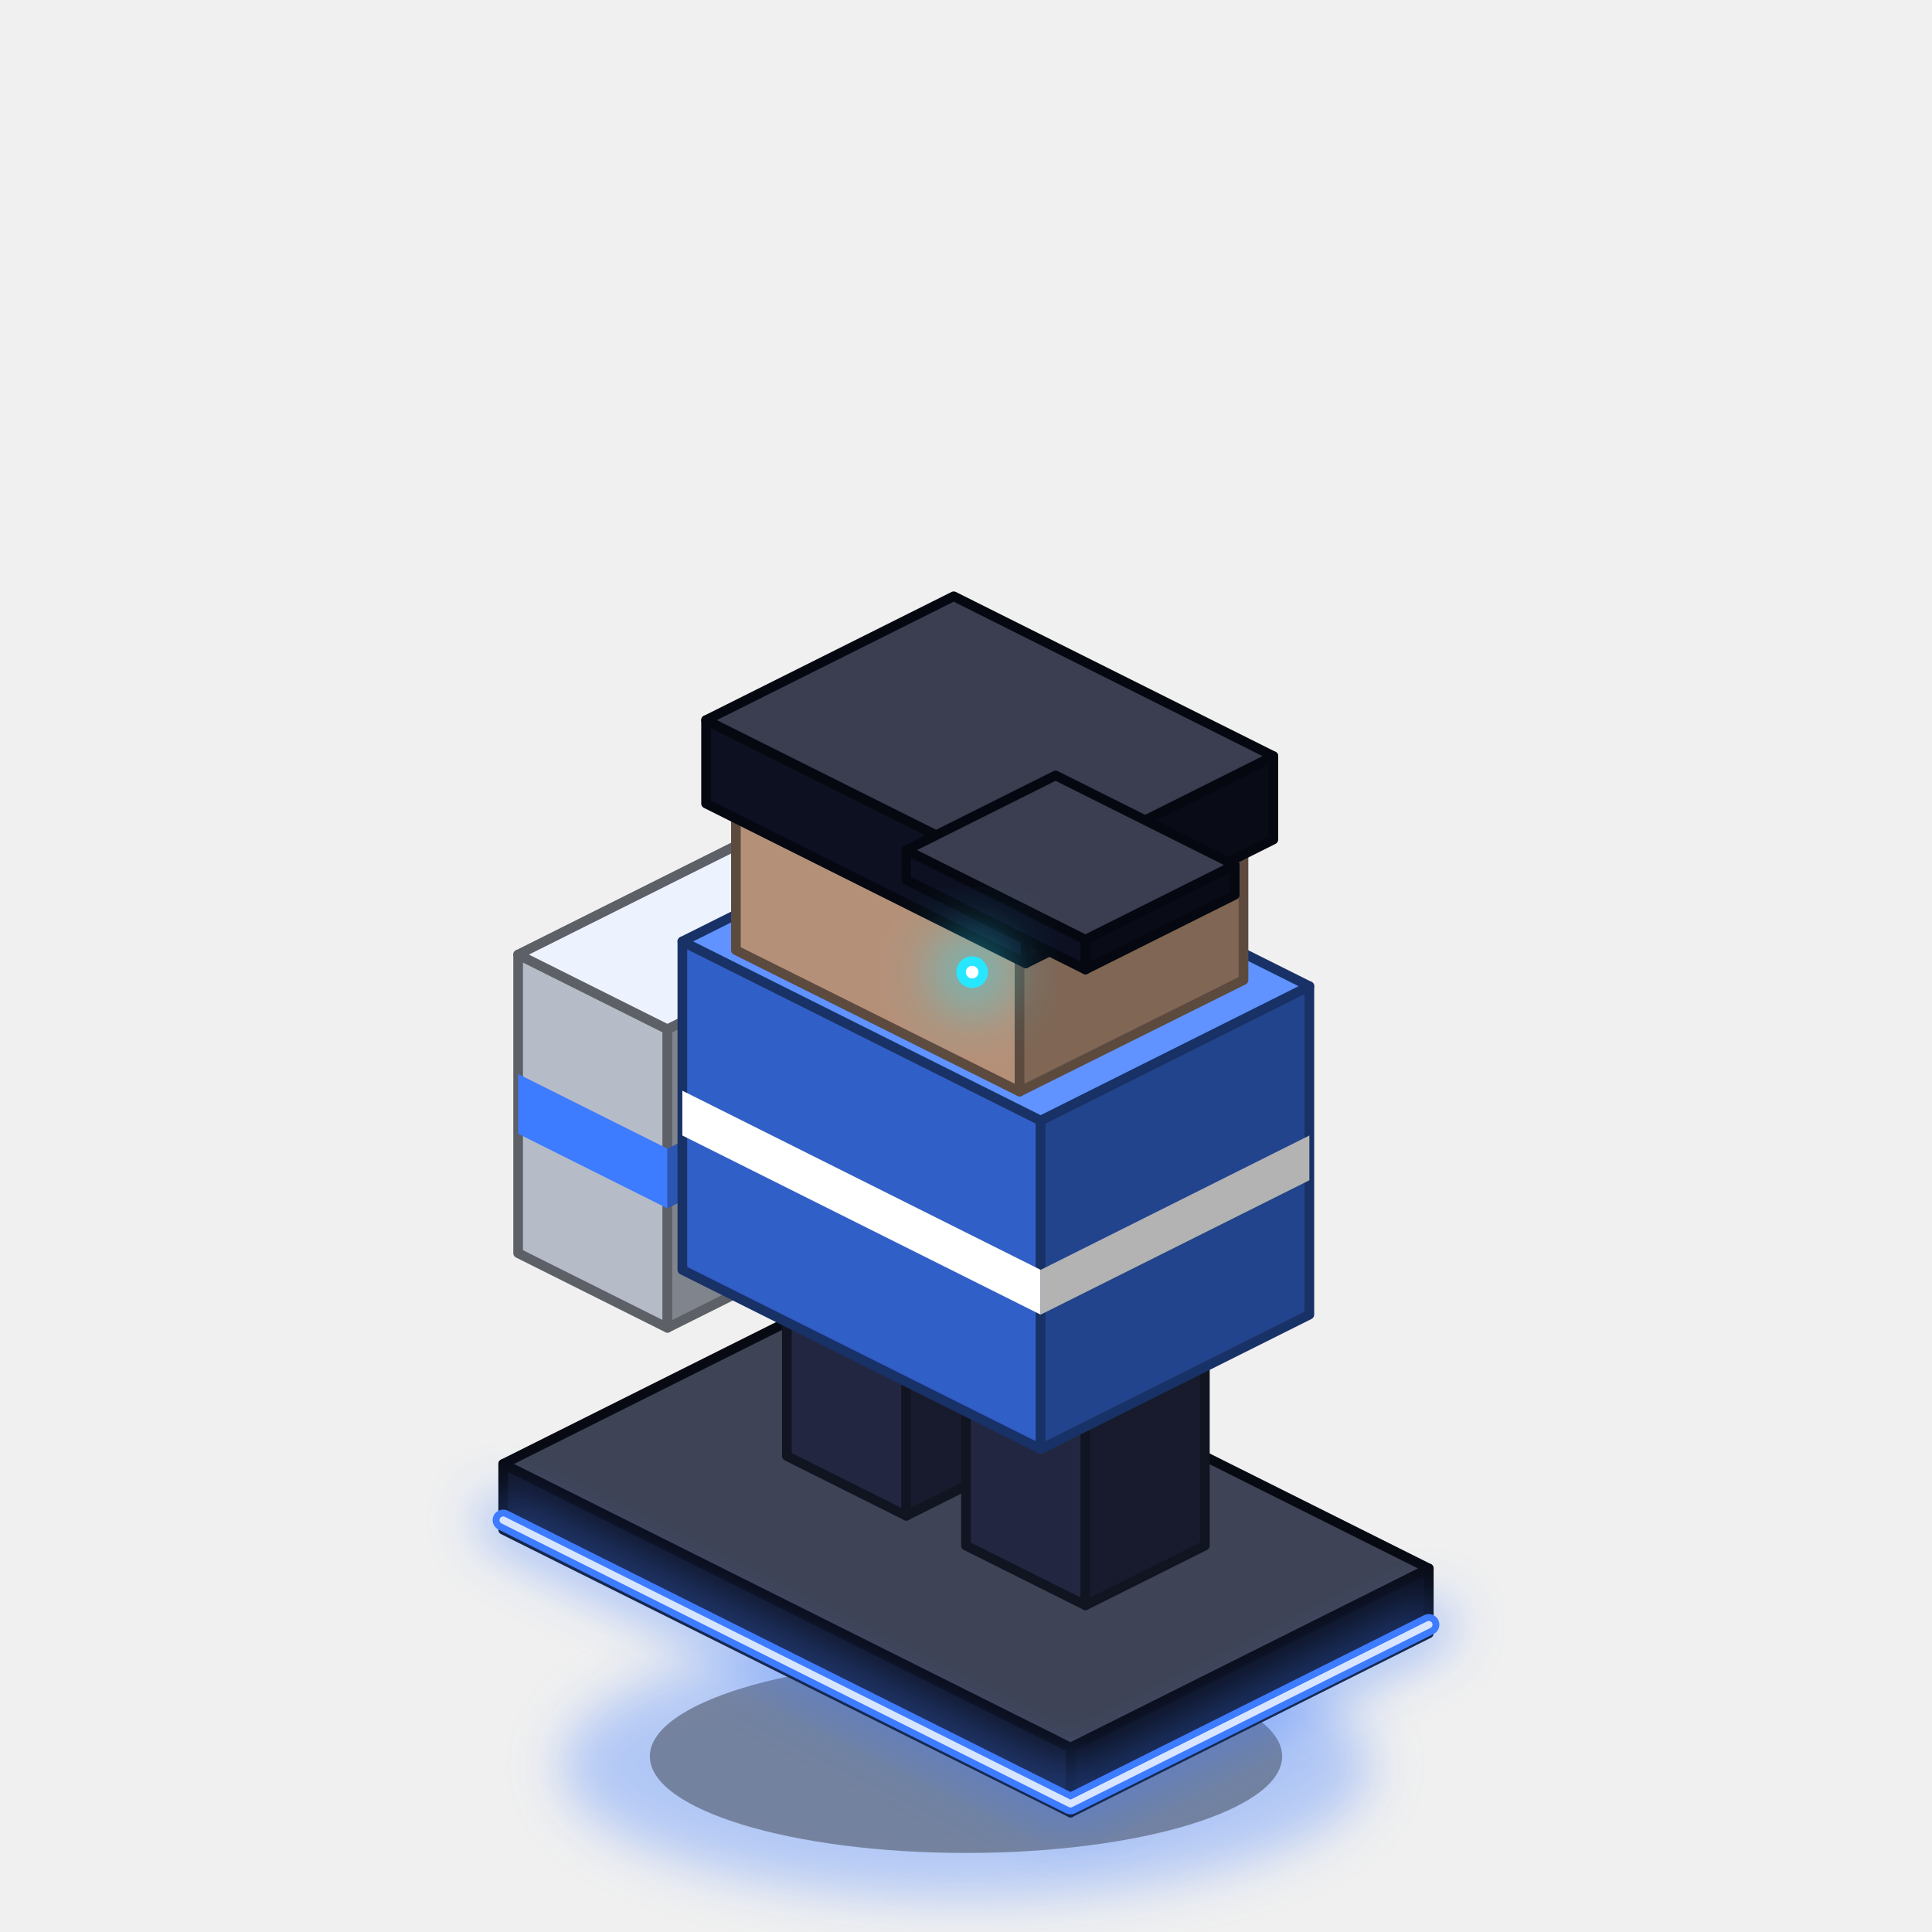
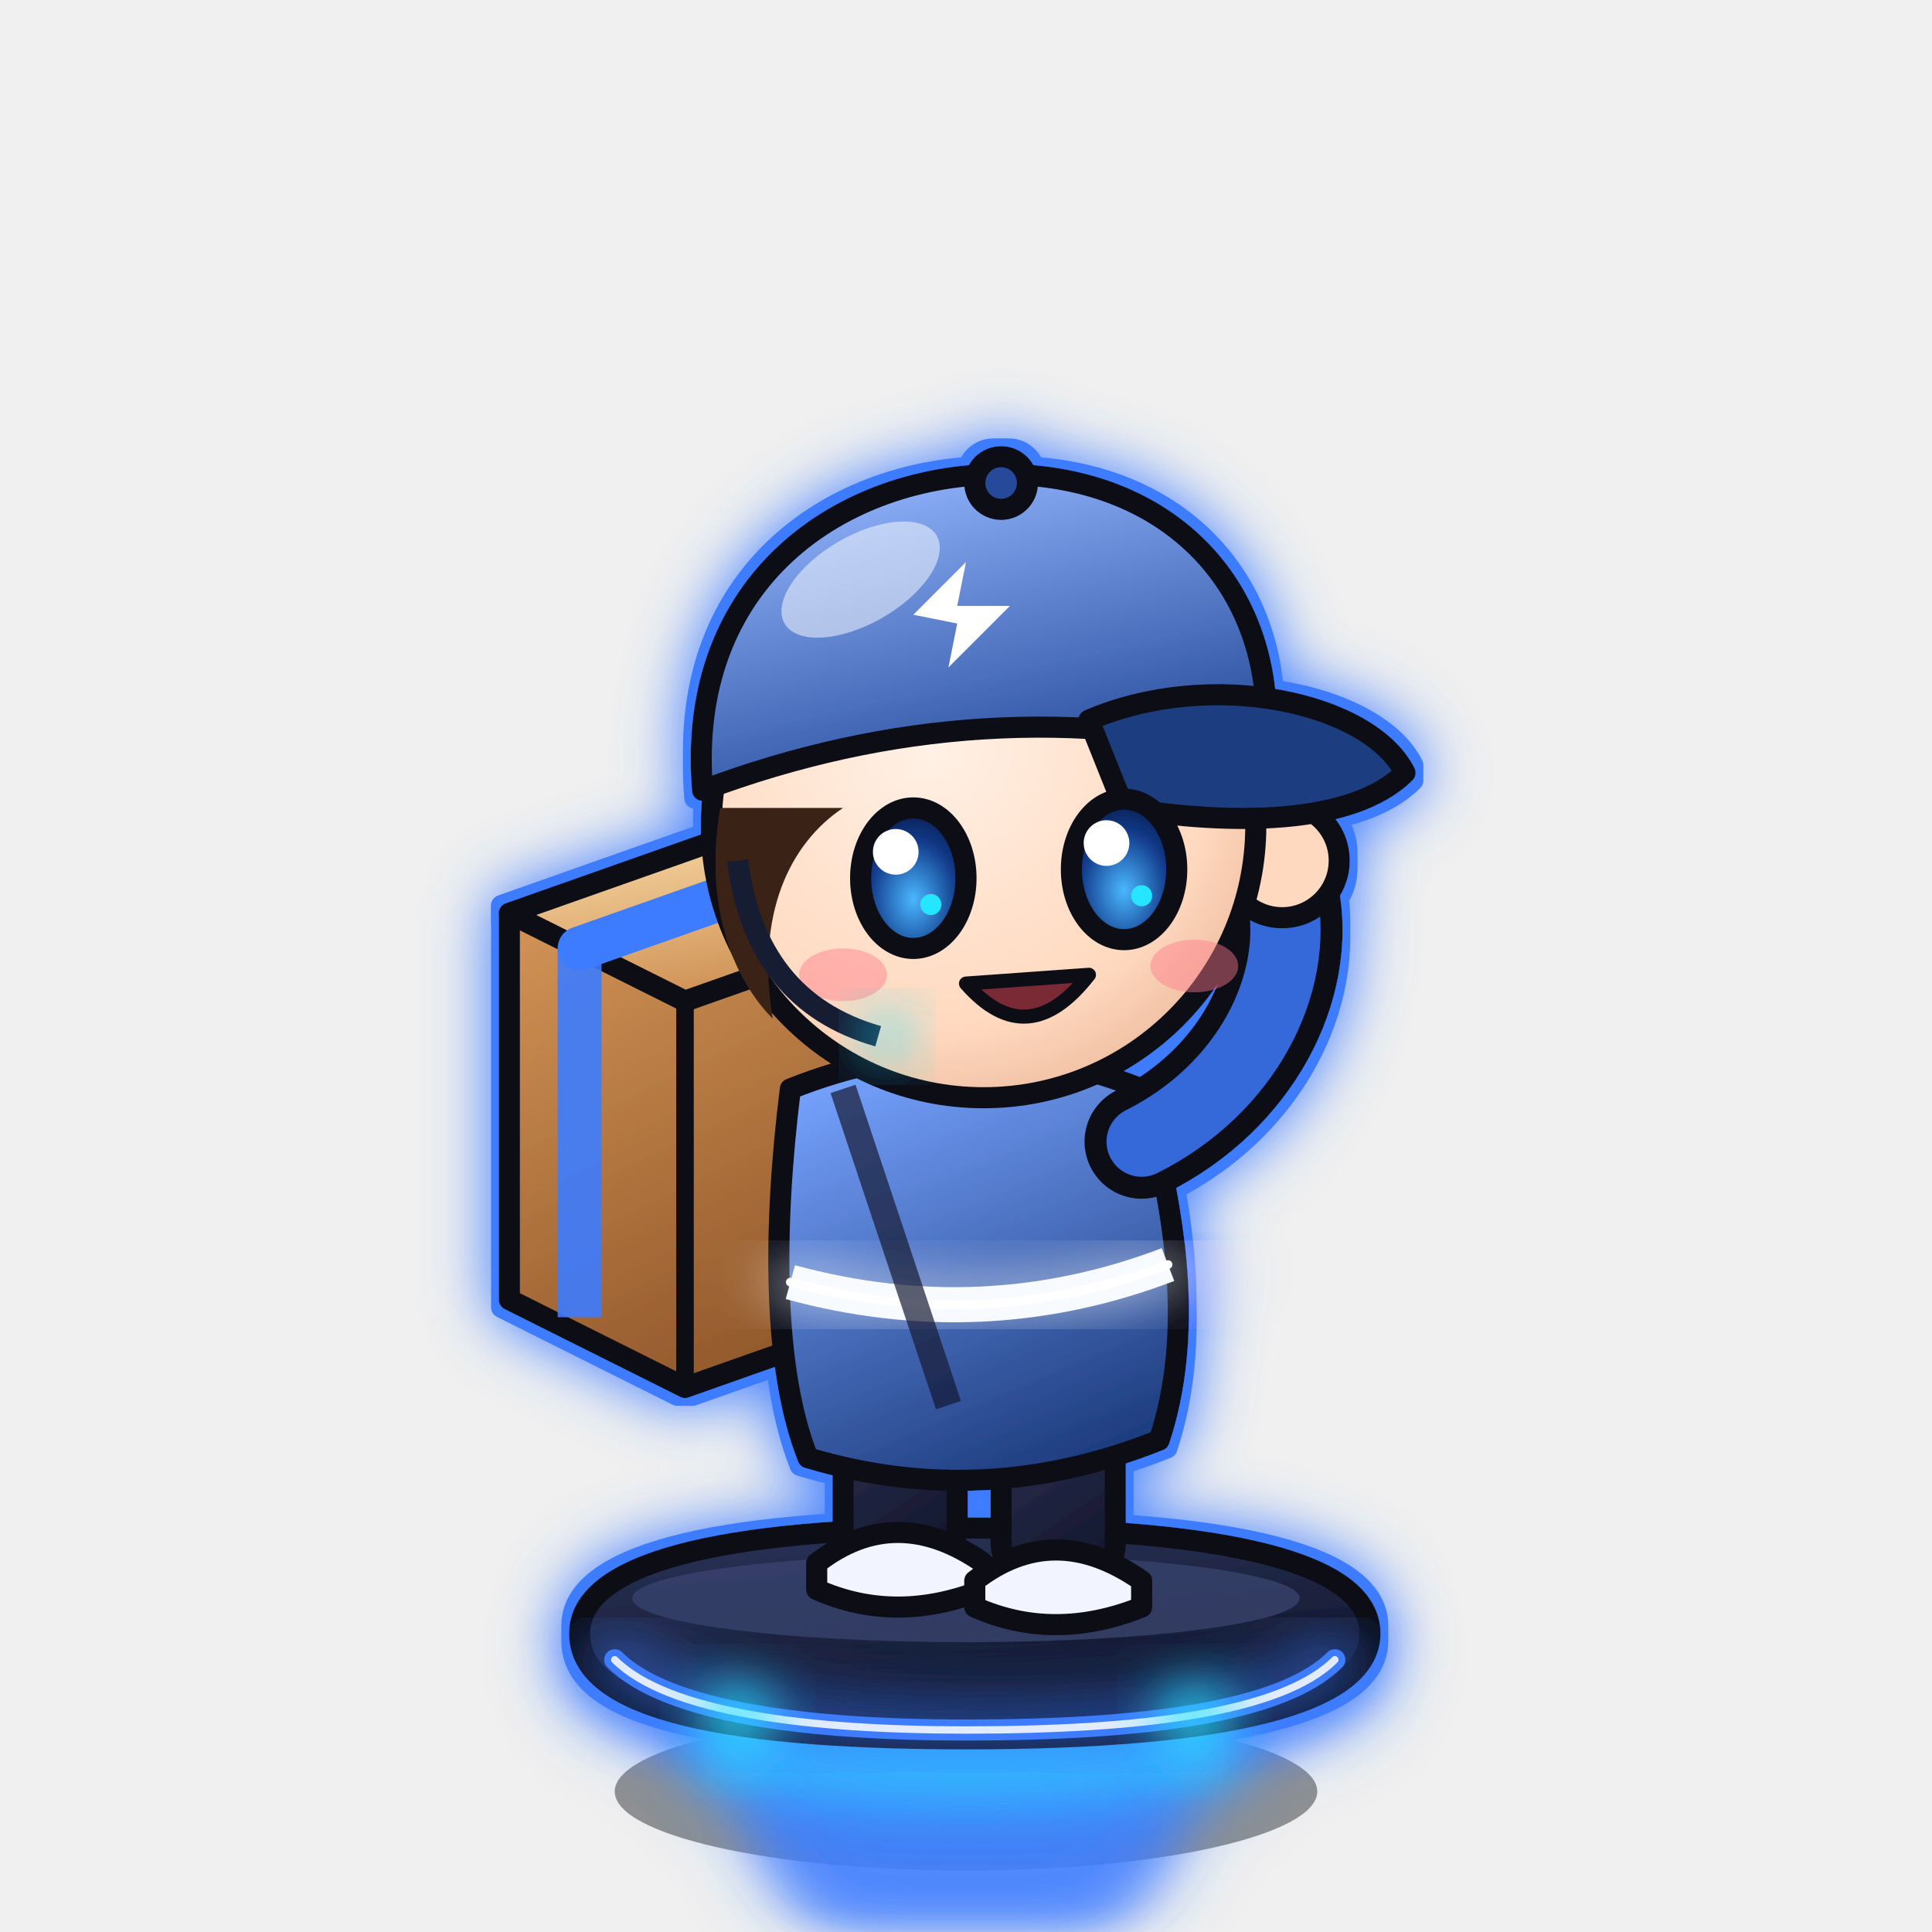
<svg xmlns="http://www.w3.org/2000/svg" viewBox="0 0 220 220" width="220" height="220">
  <defs>
-     <filter id="bl" x="-50%" y="-50%" width="200%" height="200%">
-       <feGaussianBlur stdDeviation="3" />
+     <filter id="bl" x="-60%" y="-60%" width="220%" height="220%">
+       <feGaussianBlur stdDeviation="3.2" />
    </filter>
+     <filter id="rim" x="-20%" y="-20%" width="140%" height="140%">
+       <feMorphology in="SourceAlpha" operator="dilate" radius="3.2" result="d" />
+       <feFlood flood-color="#3d7bff" />
+       <feComposite in2="d" operator="in" result="o" />
+       <feGaussianBlur in="o" stdDeviation="3.5" result="ob" />
+       <feMerge>
+         <feMergeNode in="ob" />
+         <feMergeNode in="o" />
+         <feMergeNode in="SourceGraphic" />
+       </feMerge>
+     </filter>
+     <linearGradient id="jk" x1="0.2" y1="0" x2="0.6" y2="1">
+       <stop offset="0" stop-color="#77a3ff" />
+       <stop offset="1" stop-color="#1f3e80" />
+     </linearGradient>
+     <linearGradient id="cap" x1="0.2" y1="0" x2="0.6" y2="1">
+       <stop offset="0" stop-color="#94b6ff" />
+       <stop offset="1" stop-color="#254a99" />
+     </linearGradient>
+     <linearGradient id="leg" x1="0.2" y1="0" x2="0.6" y2="1">
+       <stop offset="0" stop-color="#2b3152" />
+       <stop offset="1" stop-color="#12152a" />
+     </linearGradient>
+     <radialGradient id="face" cx="0.4" cy="0.35" r="0.75">
+       <stop offset="0" stop-color="#fff1e6" stop-opacity="1" />
+       <stop offset="0.7" stop-color="#ffd9bf" stop-opacity="1" />
+       <stop offset="1" stop-color="#e9b597" stop-opacity="1" />
+     </radialGradient>
+     <linearGradient id="box" x1="0.2" y1="0" x2="0.6" y2="1">
+       <stop offset="0" stop-color="#ffe2b0" />
+       <stop offset="1" stop-color="#c9884a" />
+     </linearGradient>
+     <linearGradient id="box2" x1="0.2" y1="0" x2="0.6" y2="1">
+       <stop offset="0" stop-color="#d99a5a" />
+       <stop offset="1" stop-color="#8e5428" />
+     </linearGradient>
+     <linearGradient id="brd" x1="0.2" y1="0" x2="0.5" y2="1">
+       <stop offset="0" stop-color="#2a3358" />
+       <stop offset="1" stop-color="#0c1022" />
+     </linearGradient>
+     <radialGradient id="eye" cx="0.5" cy="0.65" r="0.7">
+       <stop offset="0" stop-color="#4ab7ff" stop-opacity="1" />
+       <stop offset="0.6" stop-color="#123a8a" stop-opacity="1" />
+       <stop offset="1" stop-color="#0a1640" stop-opacity="1" />
+     </radialGradient>
  </defs>
-   <ellipse cx="110" cy="201" rx="46" ry="15" fill="#3d7bff" opacity=".35" filter="url(#bl)" />
-   <ellipse cx="110" cy="200" rx="36" ry="11" fill="#000" opacity=".35" />
-   <polygon points="57.3,174.2 121.9,206.4 121.9,199.0 57.3,166.7" fill="#101425" stroke="#080a13" stroke-width="1.1" stroke-linejoin="round" />
-   <polygon points="162.7,186.0 121.9,206.4 121.9,199.0 162.7,178.6" fill="#0b0e1a" stroke="#080a13" stroke-width="1.1" stroke-linejoin="round" />
-   <polygon points="98.1,146.3 162.7,178.6 121.9,199.0 57.3,166.7" fill="#3e4355" stroke="#080a13" stroke-width="1.1" stroke-linejoin="round" />
-   <polyline points="57.3,173.1 121.9,205.4 162.7,185.0" fill="none" stroke="#3d7bff" stroke-width="5.4" stroke-linecap="round" stroke-linejoin="round" opacity=".45" filter="url(#bl)" />
-   <polyline points="57.3,173.1 121.9,205.4 162.7,185.0" fill="none" stroke="#3d7bff" stroke-width="2.4" stroke-linecap="round" stroke-linejoin="round" />
-   <polyline points="57.3,173.1 121.9,205.4 162.7,185.0" fill="none" stroke="#fff" stroke-width="0.84" stroke-linecap="round" stroke-linejoin="round" opacity=".8" />
-   <polygon points="89.6,165.8 103.2,172.6 103.2,145.4 89.6,138.6" fill="#222640" stroke="#111421" stroke-width="1.1" stroke-linejoin="round" />
-   <polygon points="116.8,165.8 103.2,172.6 103.2,145.4 116.8,138.6" fill="#181b2d" stroke="#111421" stroke-width="1.1" stroke-linejoin="round" />
-   <polygon points="103.2,131.8 116.8,138.6 103.2,145.4 89.6,138.6" fill="#515671" stroke="#111421" stroke-width="1.1" stroke-linejoin="round" />
-   <polygon points="110.0,176.0 123.6,182.8 123.6,155.6 110.0,148.8" fill="#222640" stroke="#111421" stroke-width="1.1" stroke-linejoin="round" />
-   <polygon points="137.2,176.0 123.6,182.8 123.6,155.6 137.2,148.8" fill="#181b2d" stroke="#111421" stroke-width="1.1" stroke-linejoin="round" />
-   <polygon points="123.6,142.0 137.2,148.8 123.6,155.6 110.0,148.8" fill="#515671" stroke="#111421" stroke-width="1.1" stroke-linejoin="round" />
-   <polygon points="59.0,142.7 76.0,151.2 76.0,117.2 59.0,108.7" fill="#b5bbc7" stroke="#5d6066" stroke-width="1.1" stroke-linejoin="round" />
-   <polygon points="110.0,134.2 76.0,151.2 76.0,117.2 110.0,100.2" fill="#80848c" stroke="#5d6066" stroke-width="1.1" stroke-linejoin="round" />
-   <polygon points="93.0,91.7 110.0,100.2 76.0,117.2 59.0,108.7" fill="#ecf3ff" stroke="#5d6066" stroke-width="1.1" stroke-linejoin="round" />
-   <polygon points="59.0,129.1 76.0,137.6 76.0,130.8 59.0,122.3" fill="#3d7bff" />
-   <polygon points="110.0,120.6 76.0,137.6 76.0,130.8 110.0,113.8" fill="#2b56b3" />
-   <polygon points="77.7,144.6 118.5,165.0 118.5,127.6 77.7,107.2" fill="#3060c7" stroke="#183166" stroke-width="1.1" stroke-linejoin="round" />
-   <polygon points="149.1,149.7 118.5,165.0 118.5,127.6 149.1,112.3" fill="#22448c" stroke="#183166" stroke-width="1.1" stroke-linejoin="round" />
-   <polygon points="108.3,91.9 149.1,112.3 118.5,127.6 77.7,107.2" fill="#6093ff" stroke="#183166" stroke-width="1.1" stroke-linejoin="round" />
-   <polygon points="77.7,129.3 118.5,149.7 118.5,144.6 77.7,124.2" fill="#ffffff" />
-   <polygon points="149.1,134.4 118.5,149.7 118.5,144.6 149.1,129.3" fill="#b3b3b3" />
-   <polygon points="83.8,108.2 116.1,124.3 116.1,100.5 83.8,84.4" fill="#b59078" stroke="#5d4a3e" stroke-width="1.1" stroke-linejoin="round" />
-   <polygon points="141.6,111.6 116.1,124.3 116.1,100.5 141.6,87.8" fill="#806655" stroke="#5d4a3e" stroke-width="1.1" stroke-linejoin="round" />
-   <polygon points="109.3,71.6 141.6,87.8 116.1,100.5 83.8,84.4" fill="#ecc6ac" stroke="#5d4a3e" stroke-width="1.1" stroke-linejoin="round" />
-   <polygon points="80.4,91.5 116.8,109.7 116.8,100.2 80.4,82.0" fill="#0c1021" stroke="#060811" stroke-width="1.1" stroke-linejoin="round" />
-   <polygon points="145.0,95.6 116.8,109.7 116.8,100.2 145.0,86.1" fill="#090b17" stroke="#060811" stroke-width="1.1" stroke-linejoin="round" />
-   <polygon points="108.6,67.9 145.0,86.1 116.8,100.2 80.4,82.0" fill="#3b3e50" stroke="#060811" stroke-width="1.1" stroke-linejoin="round" />
-   <polygon points="103.2,100.2 123.6,110.4 123.6,107.0 103.2,96.8" fill="#0c1021" stroke="#060811" stroke-width="1.1" stroke-linejoin="round" />
-   <polygon points="140.6,101.9 123.6,110.4 123.6,107.0 140.6,98.5" fill="#090b17" stroke="#060811" stroke-width="1.1" stroke-linejoin="round" />
-   <polygon points="120.2,88.3 140.6,98.5 123.6,107.0 103.2,96.8" fill="#3b3e50" stroke="#060811" stroke-width="1.1" stroke-linejoin="round" />
-   <circle cx="110.7" cy="110.7" r="4.8" fill="#27e6ff" opacity=".45" filter="url(#bl)" />
-   <circle cx="110.7" cy="110.7" r="1.8" fill="#27e6ff" />
-   <circle cx="110.7" cy="110.7" r="0.72" fill="#fff" />
+   <ellipse cx="110" cy="204" rx="40" ry="9" fill="#000" opacity=".4" />
+   <g filter="url(#rim)">
+     <circle cx="110" cy="200" r="24" fill="#3d7bff" opacity="0.55" filter="url(#bl)" />
+     <ellipse cx="110" cy="200" rx="30" ry="6" fill="#27e6ff" opacity=".5" filter="url(#bl)" />
+     <path d="M66 186 C66 178 82 174 110 174 C140 174 156 178 156 186 C156 194 140 198 110 198 C80 198 66 194 66 186Z" fill="url(#brd)" stroke="#0a0c18" stroke-width="2.4" stroke-linejoin="round" stroke-linecap="round" />
+     <path d="M70 189 C76 195 92 197 110 197 C130 197 146 195 152 189" fill="none" stroke="#3d7bff" stroke-width="7.4" stroke-linecap="round" stroke-linejoin="round" opacity=".5" filter="url(#bl)" />
+     <path d="M70 189 C76 195 92 197 110 197 C130 197 146 195 152 189" fill="none" stroke="#3d7bff" stroke-width="2.4" stroke-linecap="round" stroke-linejoin="round" />
+     <path d="M70 189 C76 195 92 197 110 197 C130 197 146 195 152 189" fill="none" stroke="#fff" stroke-width="0.84" stroke-linecap="round" stroke-linejoin="round" opacity=".85" />
+     <ellipse cx="110" cy="182" rx="38" ry="5" fill="#3a4672" opacity=".7" />
+     <circle cx="84" cy="196" r="4" fill="#27e6ff" opacity="1" filter="url(#bl)" />
+     <circle cx="136" cy="196" r="4" fill="#27e6ff" opacity="1" filter="url(#bl)" />
+     <path d="M58 104 L92 92 L112 102 L112 146 L78 158 L58 148Z" fill="url(#box2)" stroke="#0a0c18" stroke-width="2.4" stroke-linejoin="round" stroke-linecap="round" />
+     <path d="M58 104 L92 92 L112 102 L78 114Z" fill="url(#box)" stroke="#0a0c18" stroke-width="2.4" stroke-linejoin="round" stroke-linecap="round" />
+     <path d="M78 114 L78 158" stroke="#0a0c18" stroke-width="2" />
+     <path d="M66 108 L100 96" stroke="#3d7bff" stroke-width="5" stroke-linecap="round" />
+     <path d="M66 108 L66 150" stroke="#3d7bff" stroke-width="5" opacity=".9" />
+     <rect x="84" y="124" width="18" height="12" rx="2" fill="#fff" opacity=".9" transform="skewY(-25)" transform-origin="93 130" />
+     <rect x="96" y="158" width="13" height="22" rx="6.5" fill="url(#leg)" stroke="#0a0c18" stroke-width="2.4" stroke-linejoin="round" stroke-linecap="round" />
+     <rect x="114" y="160" width="13" height="22" rx="6.5" fill="url(#leg)" stroke="#0a0c18" stroke-width="2.4" stroke-linejoin="round" stroke-linecap="round" />
+     <path d="M93 178 q9 -7 19 0 v3 q-10 4 -19 0z" fill="#f2f5ff" stroke="#0a0c18" stroke-width="2.4" stroke-linejoin="round" stroke-linecap="round" />
+     <path d="M111 180 q9 -7 19 0 v3 q-10 4 -19 0z" fill="#f2f5ff" stroke="#0a0c18" stroke-width="2.4" stroke-linejoin="round" stroke-linecap="round" />
+     <path d="M90 124 C88 140 88 156 92 166 Q112 172 132 164 C136 152 134 138 130 124 Q110 116 90 124Z" fill="url(#jk)" stroke="#0a0c18" stroke-width="2.4" stroke-linejoin="round" stroke-linecap="round" />
+     <path d="M90 146 Q112 152 133 144" fill="none" stroke="#f4f8ff" stroke-width="4" />
+     <path d="M90 146 Q112 152 133 144" fill="none" stroke="#ffffff" stroke-width="6" stroke-linecap="round" stroke-linejoin="round" opacity=".5" filter="url(#bl)" />
+     <path d="M90 146 Q112 152 133 144" fill="none" stroke="#ffffff" stroke-width="1" stroke-linecap="round" stroke-linejoin="round" />
+     <path d="M96 124 L108 160" stroke="#151a33" stroke-width="3" opacity=".7" />
+     <path d="M130 130 C142 124 148 112 146 102" fill="none" stroke="#0a0c18" stroke-width="13" stroke-linecap="round" />
+     <path d="M130 130 C142 124 148 112 146 102" fill="none" stroke="#3469d9" stroke-width="8" stroke-linecap="round" />
+     <circle cx="146" cy="98" r="6.5" fill="#ffd9bf" stroke="#0a0c18" stroke-width="2.4" stroke-linejoin="round" stroke-linecap="round" />
+     <circle cx="112" cy="94" r="31" fill="url(#face)" stroke="#0a0c18" stroke-width="2.4" stroke-linejoin="round" stroke-linecap="round" />
+     <path d="M82 92 C80 104 84 112 88 116 C86 104 90 96 96 92Z" fill="#3a2418" />
+     <path d="M80 90 C78 66 96 54 114 54 C134 54 146 68 144 86 Q112 78 80 90Z" fill="url(#cap)" stroke="#0a0c18" stroke-width="2.4" stroke-linejoin="round" stroke-linecap="round" />
+     <path d="M124 82 C138 76 156 80 160 88 C154 94 140 94 128 92Z" fill="#1f3e80" stroke="#0a0c18" stroke-width="2.4" stroke-linejoin="round" stroke-linecap="round" />
+     <ellipse cx="98" cy="66" rx="10" ry="5" transform="rotate(-30 98 66)" fill="#fff" opacity="0.5" />
+     <path d="M104 70 l6 -6 l-1 5 l6 0 l-7 7 l1 -5z" fill="#fff" />
+     <circle cx="114" cy="55" r="3" fill="#254a99" stroke="#0a0c18" stroke-width="2.4" stroke-linejoin="round" stroke-linecap="round" />
+     <ellipse cx="104" cy="100" rx="6" ry="8" fill="url(#eye)" stroke="#0a0c18" stroke-width="2.4" stroke-linejoin="round" stroke-linecap="round" />
+     <ellipse cx="128" cy="99" rx="6" ry="8" fill="url(#eye)" stroke="#0a0c18" stroke-width="2.4" stroke-linejoin="round" stroke-linecap="round" />
+     <circle cx="102" cy="97" r="2.6" fill="#fff" />
+     <circle cx="126" cy="96" r="2.6" fill="#fff" />
+     <circle cx="106" cy="103" r="1.2" fill="#27e6ff" />
+     <circle cx="130" cy="102" r="1.2" fill="#27e6ff" />
+     <path d="M110 112 Q117 120 124 111 Z" fill="#7a2a36" stroke="#0a0c18" stroke-width="1.6" stroke-linejoin="round" stroke-linecap="round" />
+     <ellipse cx="96" cy="111" rx="5" ry="3" fill="#ff7a8a" opacity=".45" />
+     <ellipse cx="136" cy="110" rx="5" ry="3" fill="#ff7a8a" opacity=".45" />
+     <path d="M84 98 Q86 114 100 118" fill="none" stroke="#151a33" stroke-width="2.4" />
+     <circle cx="101" cy="118" r="2.5" fill="#27e6ff" opacity="1" filter="url(#bl)" />
+   </g>
</svg>
